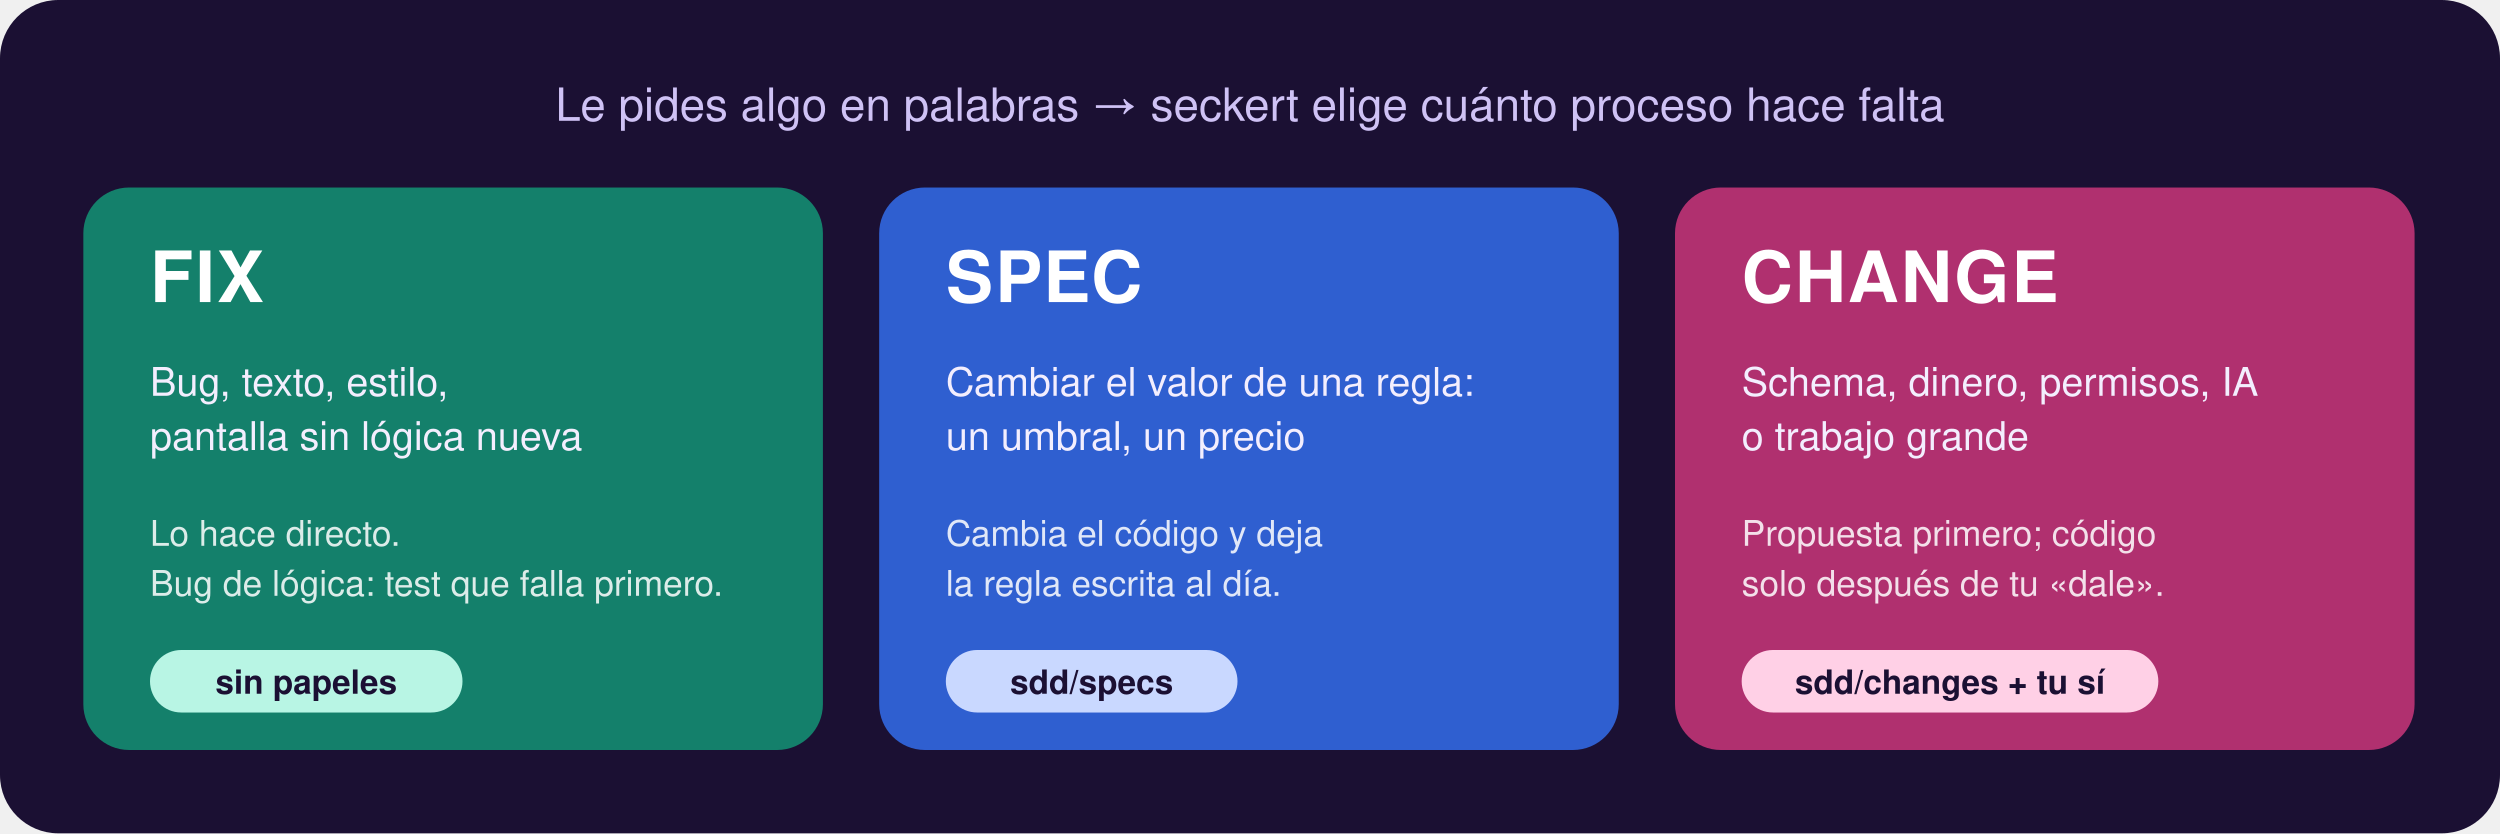
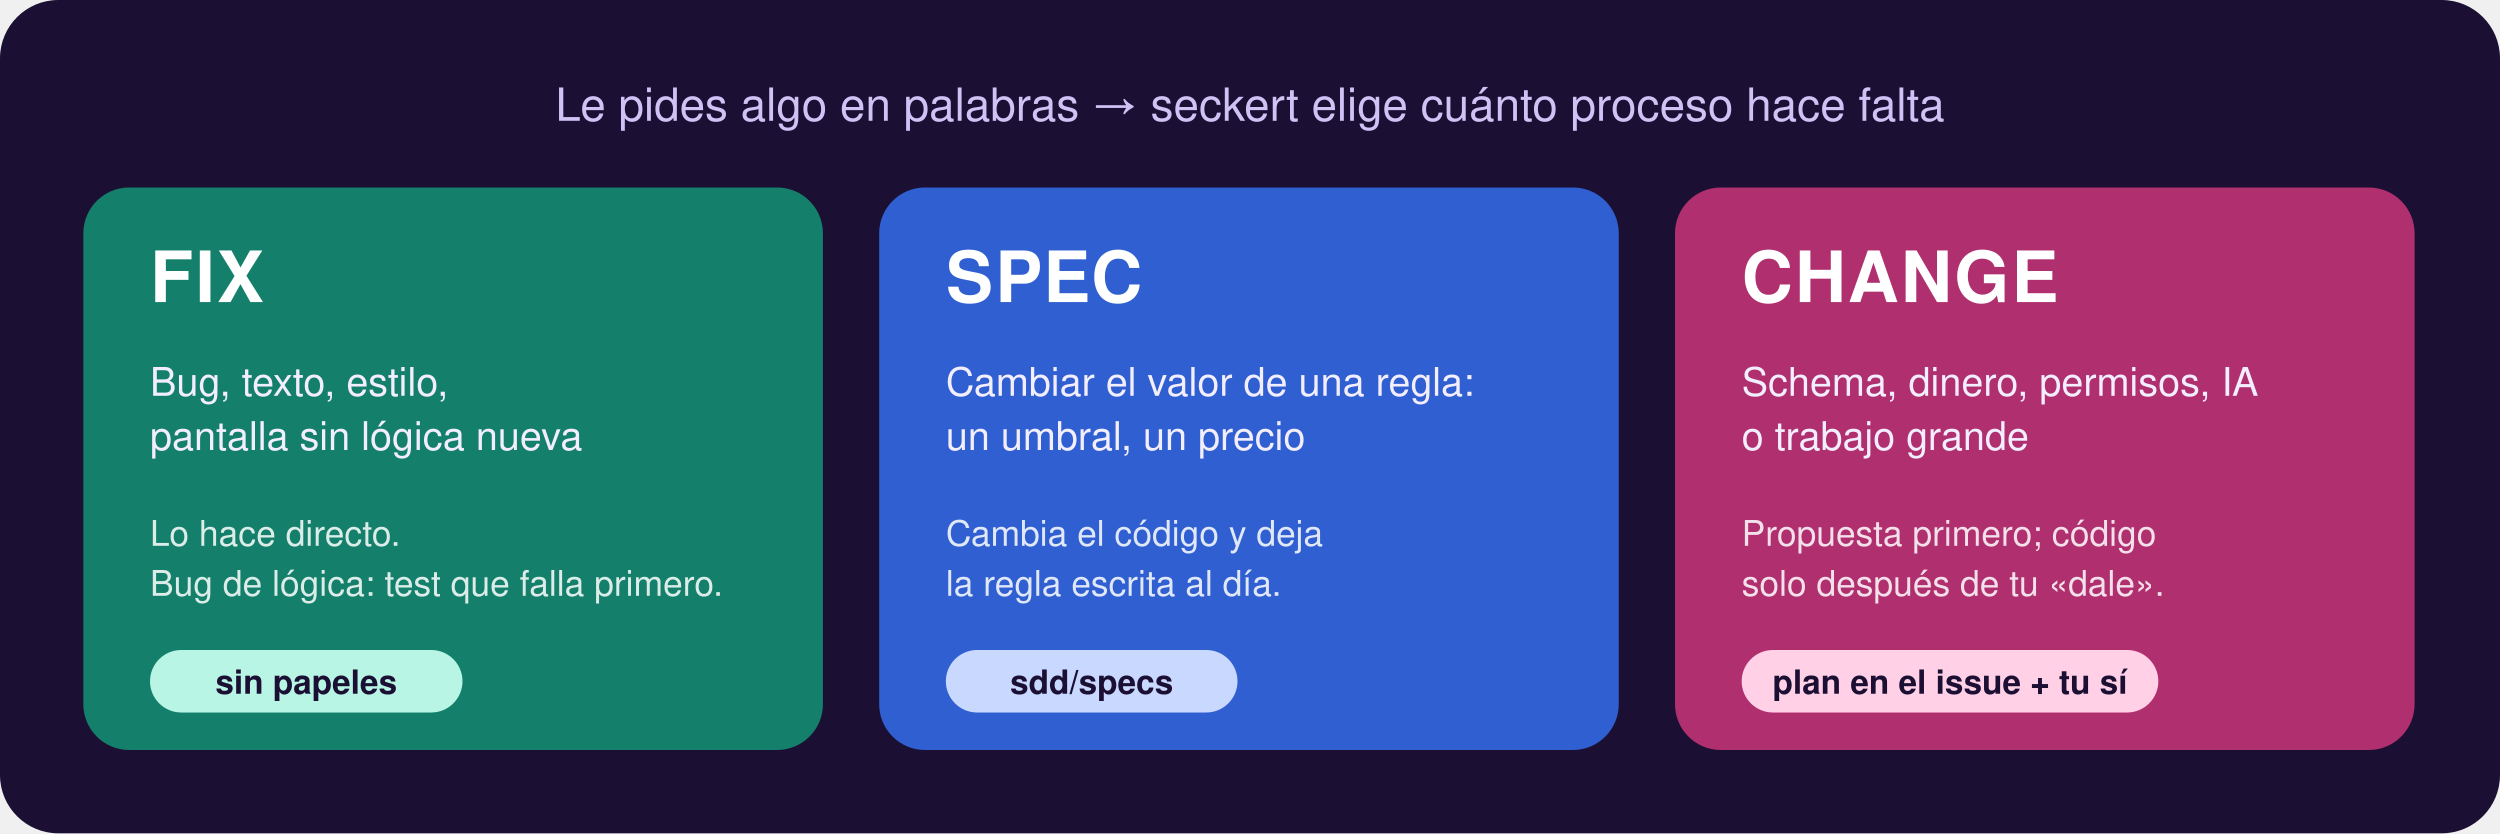
<svg xmlns="http://www.w3.org/2000/svg" width="1200" height="400" viewBox="0 0 1200 400" role="img" aria-label="Las tres rutas: FIX, SPEC y CHANGE">
  <style>
    .t{font-family:-apple-system,BlinkMacSystemFont,'Segoe UI',Helvetica,Arial,sans-serif}
    .h{font-size:34px;font-weight:800;letter-spacing:1px;fill:#fff}
    .s{font-size:19px;fill:#f3eefe}
    .m{font-size:17px;fill:#ffffff;fill-opacity:.85}
    .p{font-size:16px;font-weight:700;fill:#1b1033}
  </style>
  <rect width="1200" height="400" rx="28" fill="#1b1033" />
  <text x="600" y="58" text-anchor="middle" class="t" font-size="22" fill="#cfc2f5">Le pides algo en palabras → seckert elige cuánto proceso hace falta</text>
  <rect x="40" y="90" width="355" height="270" rx="22" fill="#14806b" />
  <text x="72" y="145" class="t h">FIX</text>
  <text x="72" y="190" class="t s">Bug, texto, estilo,</text>
  <text x="72" y="216" class="t s">pantalla sin lógica nueva</text>
  <text x="72" y="262" class="t m">Lo hace directo.</text>
  <text x="72" y="286" class="t m">Bug de lógica: test que falla primero.</text>
  <rect x="72" y="312" width="150" height="30" rx="15" fill="#b8f5e4" />
  <text x="147" y="333" text-anchor="middle" class="t p">sin papeles</text>
  <rect x="422" y="90" width="355" height="270" rx="22" fill="#2f5fd0" />
  <text x="454" y="145" class="t h">SPEC</text>
  <text x="454" y="190" class="t s">Cambiar el valor de una regla:</text>
  <text x="454" y="216" class="t s">un umbral, un precio</text>
  <text x="454" y="262" class="t m">Cambia el código y deja</text>
  <text x="454" y="286" class="t m">la regla escrita al día.</text>
  <rect x="454" y="312" width="140" height="30" rx="15" fill="#c9d8ff" />
  <text x="524" y="333" text-anchor="middle" class="t p">sdd/specs</text>
  <rect x="804" y="90" width="355" height="270" rx="22" fill="#b0306f" />
  <text x="836" y="145" class="t h">CHANGE</text>
  <text x="836" y="190" class="t s">Schema, dinero, permisos, IA</text>
  <text x="836" y="216" class="t s">o trabajo grande</text>
  <text x="836" y="262" class="t m">Propuesta primero; código</text>
  <text x="836" y="286" class="t m">solo después de tu «dale».</text>
  <rect x="836" y="312" width="200" height="30" rx="15" fill="#ffd0e6" />
-   <text x="936" y="333" text-anchor="middle" class="t p">sdd/changes + tu sí</text>
+   <text x="936" y="333" text-anchor="middle" class="t p">plan en el issue + tu sí</text>
</svg>
